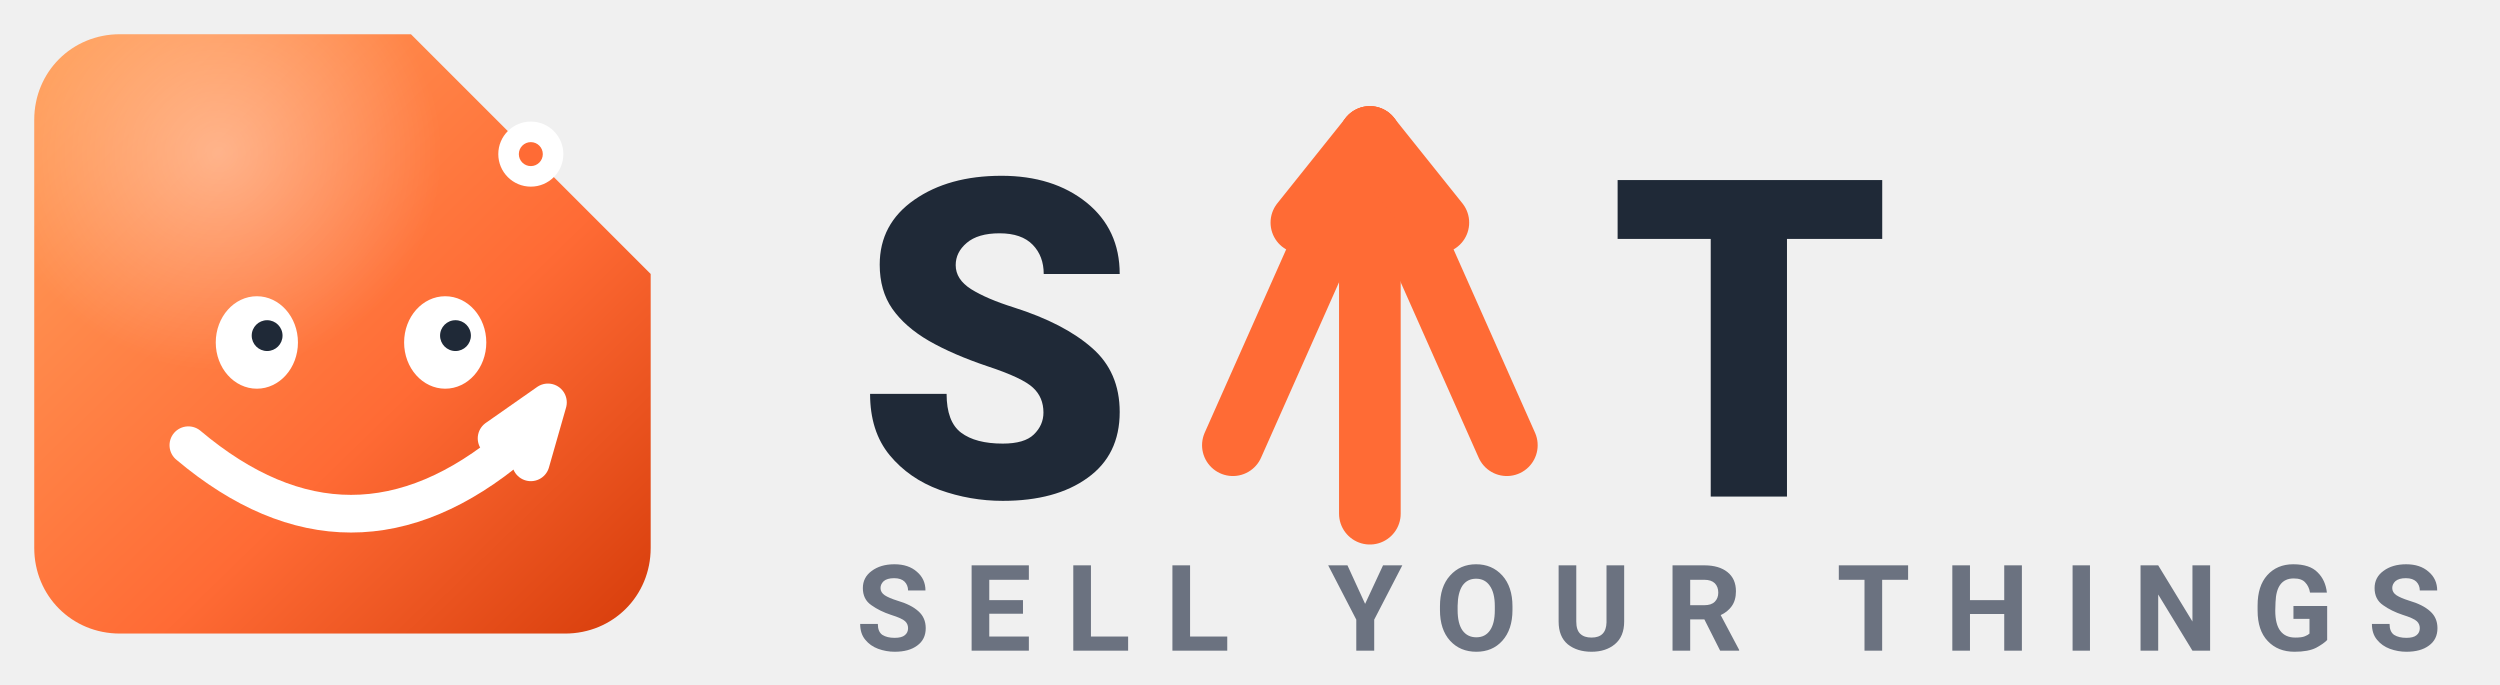
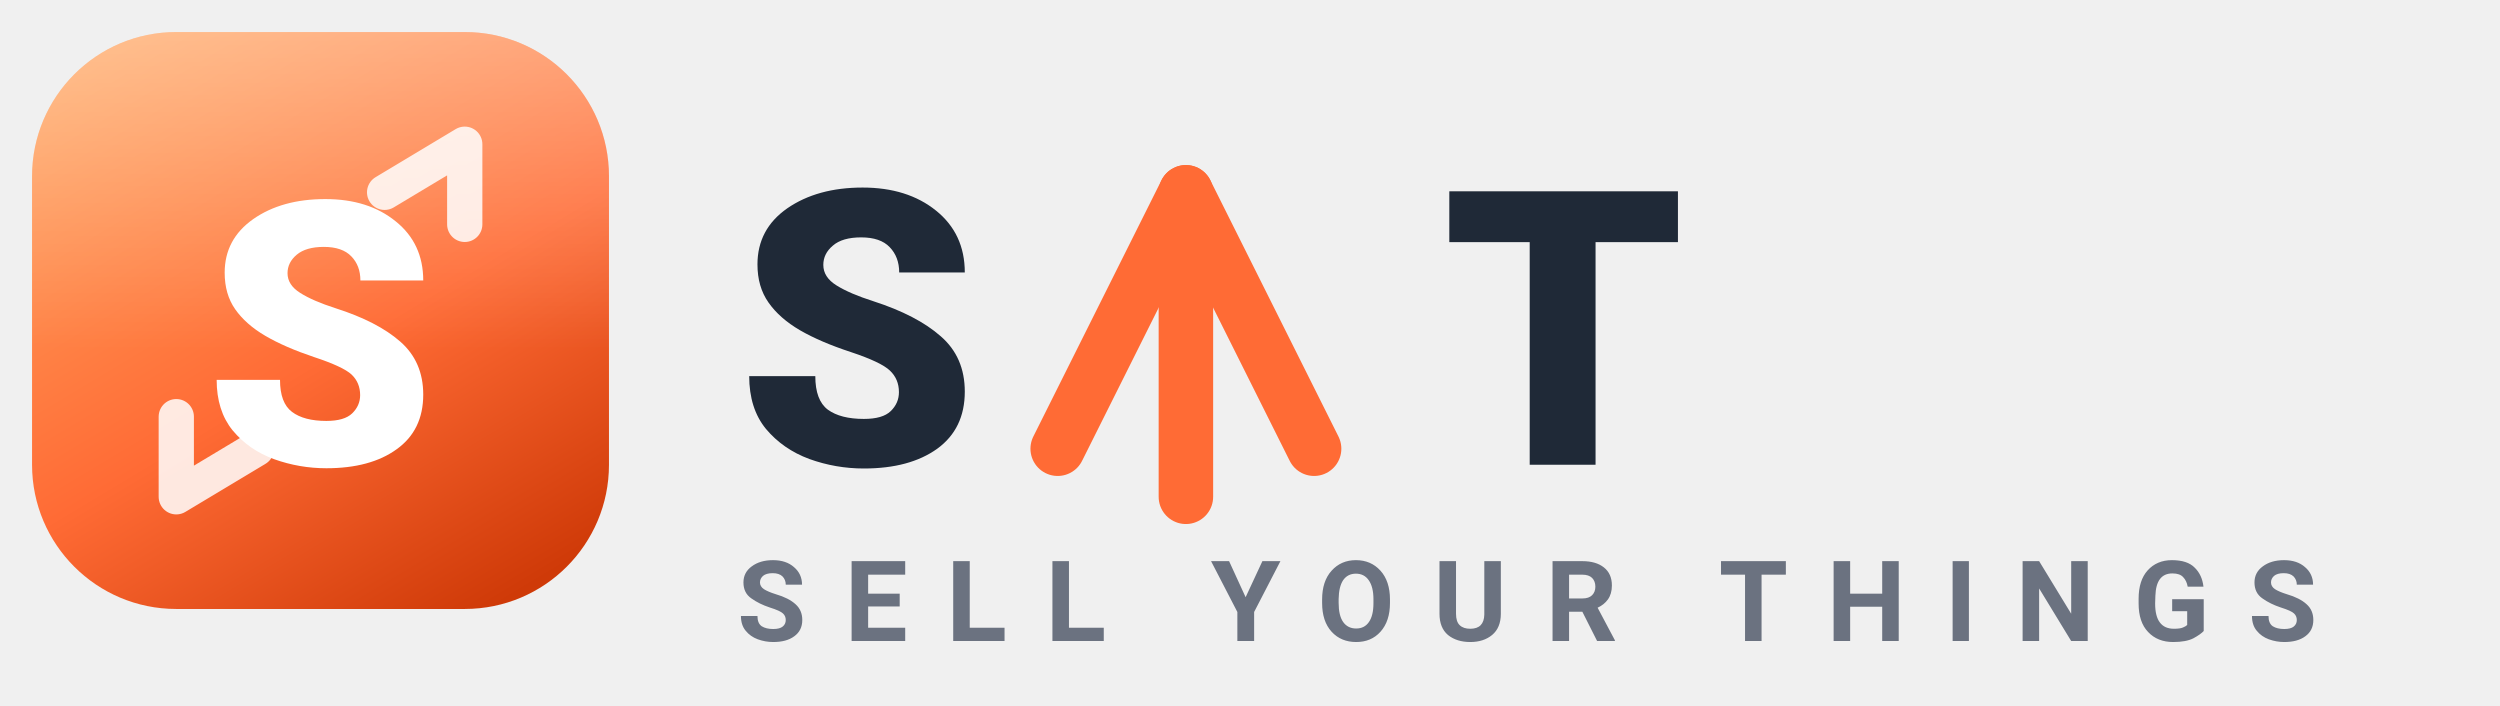
- <svg xmlns="http://www.w3.org/2000/svg" width="146" height="40" viewBox="0 0 146 40" role="img" aria-label="SYT - Sell Your Things">
+ <svg xmlns="http://www.w3.org/2000/svg" width="156" height="44" viewBox="0 0 156 44" role="img" aria-label="SYT - Sell Your Things">
  <defs>
-     <linearGradient id="syt-logo-bg" x1="0%" y1="0%" x2="100%" y2="100%">
+     <linearGradient id="syt-logo-bg" x1="20%" y1="0%" x2="80%" y2="100%">
      <stop offset="0%" stop-color="#ffa15c" />
-       <stop offset="60%" stop-color="#ff6b35" />
-       <stop offset="100%" stop-color="#d63c0a" />
+       <stop offset="55%" stop-color="#ff6b35" />
+       <stop offset="100%" stop-color="#cf3a08" />
    </linearGradient>
-     <radialGradient id="syt-logo-gloss" cx="30%" cy="20%" r="60%">
-       <stop offset="0%" stop-color="#ffffff" stop-opacity="0.35" />
-       <stop offset="60%" stop-color="#ffffff" stop-opacity="0" />
-     </radialGradient>
+     <linearGradient id="syt-logo-shine" x1="50%" y1="0%" x2="50%" y2="100%">
+       <stop offset="0%" stop-color="#ffffff" stop-opacity="0.3" />
+       <stop offset="55%" stop-color="#ffffff" stop-opacity="0" />
+     </linearGradient>
  </defs>
  <g transform="translate(2,2)">
-     <path d="M22 0 L36 14 V30 c0 2.8 -2.2 5 -5 5 H5 c-2.8 0 -5 -2.2 -5 -5 V5 c0 -2.8 2.2 -5 5 -5 Z" fill="url(#syt-logo-bg)" />
-     <path d="M22 0 L36 14 V30 c0 2.8 -2.2 5 -5 5 H5 c-2.8 0 -5 -2.2 -5 -5 V5 c0 -2.8 2.2 -5 5 -5 Z" fill="url(#syt-logo-gloss)" />
-     <circle cx="29" cy="7" r="1.9" fill="#ffffff" />
-     <circle cx="29" cy="7" r="0.7" fill="#ff6b35" />
-     <ellipse cx="13" cy="18" rx="2.4" ry="2.7" fill="#ffffff" />
-     <ellipse cx="24" cy="18" rx="2.4" ry="2.7" fill="#ffffff" />
-     <circle cx="13.6" cy="17.6" r="0.9" fill="#1f2937" />
-     <circle cx="24.6" cy="17.6" r="0.9" fill="#1f2937" />
-     <path d="M9 24 Q18.5 32 28 24" stroke="#ffffff" stroke-width="2.2" stroke-linecap="round" fill="none" />
-     <path d="M27 23.6 L30 21.5 L29 25" stroke="#ffffff" stroke-width="2.2" stroke-linecap="round" stroke-linejoin="round" fill="none" />
+     <rect x="0" y="0" width="36" height="36" rx="9" fill="url(#syt-logo-bg)" />
+     <rect x="0" y="0" width="36" height="36" rx="9" fill="url(#syt-logo-shine)" />
+     <g stroke="#ffffff" stroke-width="2.2" stroke-linecap="round" stroke-linejoin="round" fill="none" opacity="0.85">
+       <path d="M 22 10 L 27 7 L 27 12" />
+     </g>
+     <text x="18" y="27" font-family="system-ui, -apple-system, 'Segoe UI', Roboto, Helvetica, Arial, sans-serif" font-weight="900" font-size="23" fill="#ffffff" text-anchor="middle" letter-spacing="-1.2">S</text>
+     <g stroke="#ffffff" stroke-width="2.2" stroke-linecap="round" stroke-linejoin="round" fill="none" opacity="0.85">
+       <path d="M 14 26 L 9 29 L 9 24" />
+     </g>
  </g>
-   <g transform="translate(50,0)">
-     <text x="0" y="29" font-family="system-ui, -apple-system, 'Segoe UI', Roboto, Helvetica, Arial, sans-serif" font-weight="900" font-size="26" fill="#1f2937" letter-spacing="-1">S</text>
-     <g transform="translate(20,4)" stroke="#ff6b35" stroke-width="3.6" stroke-linecap="round" stroke-linejoin="round" fill="none">
-       <path d="M2 22 L10 4 L18 22" />
-       <path d="M10 4 L10 26" />
-       <path d="M6 9 L10 4 L14 9" />
+   <g transform="translate(46, 4)">
+     <text x="0" y="25" font-family="system-ui, -apple-system, 'Segoe UI', Roboto, Helvetica, Arial, sans-serif" font-weight="900" font-size="24" fill="#1f2937" letter-spacing="-1">S</text>
+     <g transform="translate(19, 4)" stroke="#ff6b35" stroke-width="3.4" stroke-linecap="round" stroke-linejoin="round" fill="none">
+       <path d="M 1 20 L 9 4 L 17 20" />
+       <path d="M 9 4 L 9 23" />
    </g>
-     <text x="44" y="29" font-family="system-ui, -apple-system, 'Segoe UI', Roboto, Helvetica, Arial, sans-serif" font-weight="900" font-size="26" fill="#1f2937" letter-spacing="-1">T</text>
+     <text x="44" y="25" font-family="system-ui, -apple-system, 'Segoe UI', Roboto, Helvetica, Arial, sans-serif" font-weight="900" font-size="24" fill="#1f2937" letter-spacing="-1">T</text>
  </g>
-   <text x="50" y="38" font-family="system-ui, -apple-system, 'Segoe UI', Roboto, Helvetica, Arial, sans-serif" font-weight="600" font-size="7" fill="#6b7280" letter-spacing="2">SELL YOUR THINGS</text>
+   <text x="46" y="40" font-family="system-ui, -apple-system, 'Segoe UI', Roboto, Helvetica, Arial, sans-serif" font-weight="700" font-size="7" fill="#6b7280" letter-spacing="2.4">SELL YOUR THINGS</text>
</svg>
